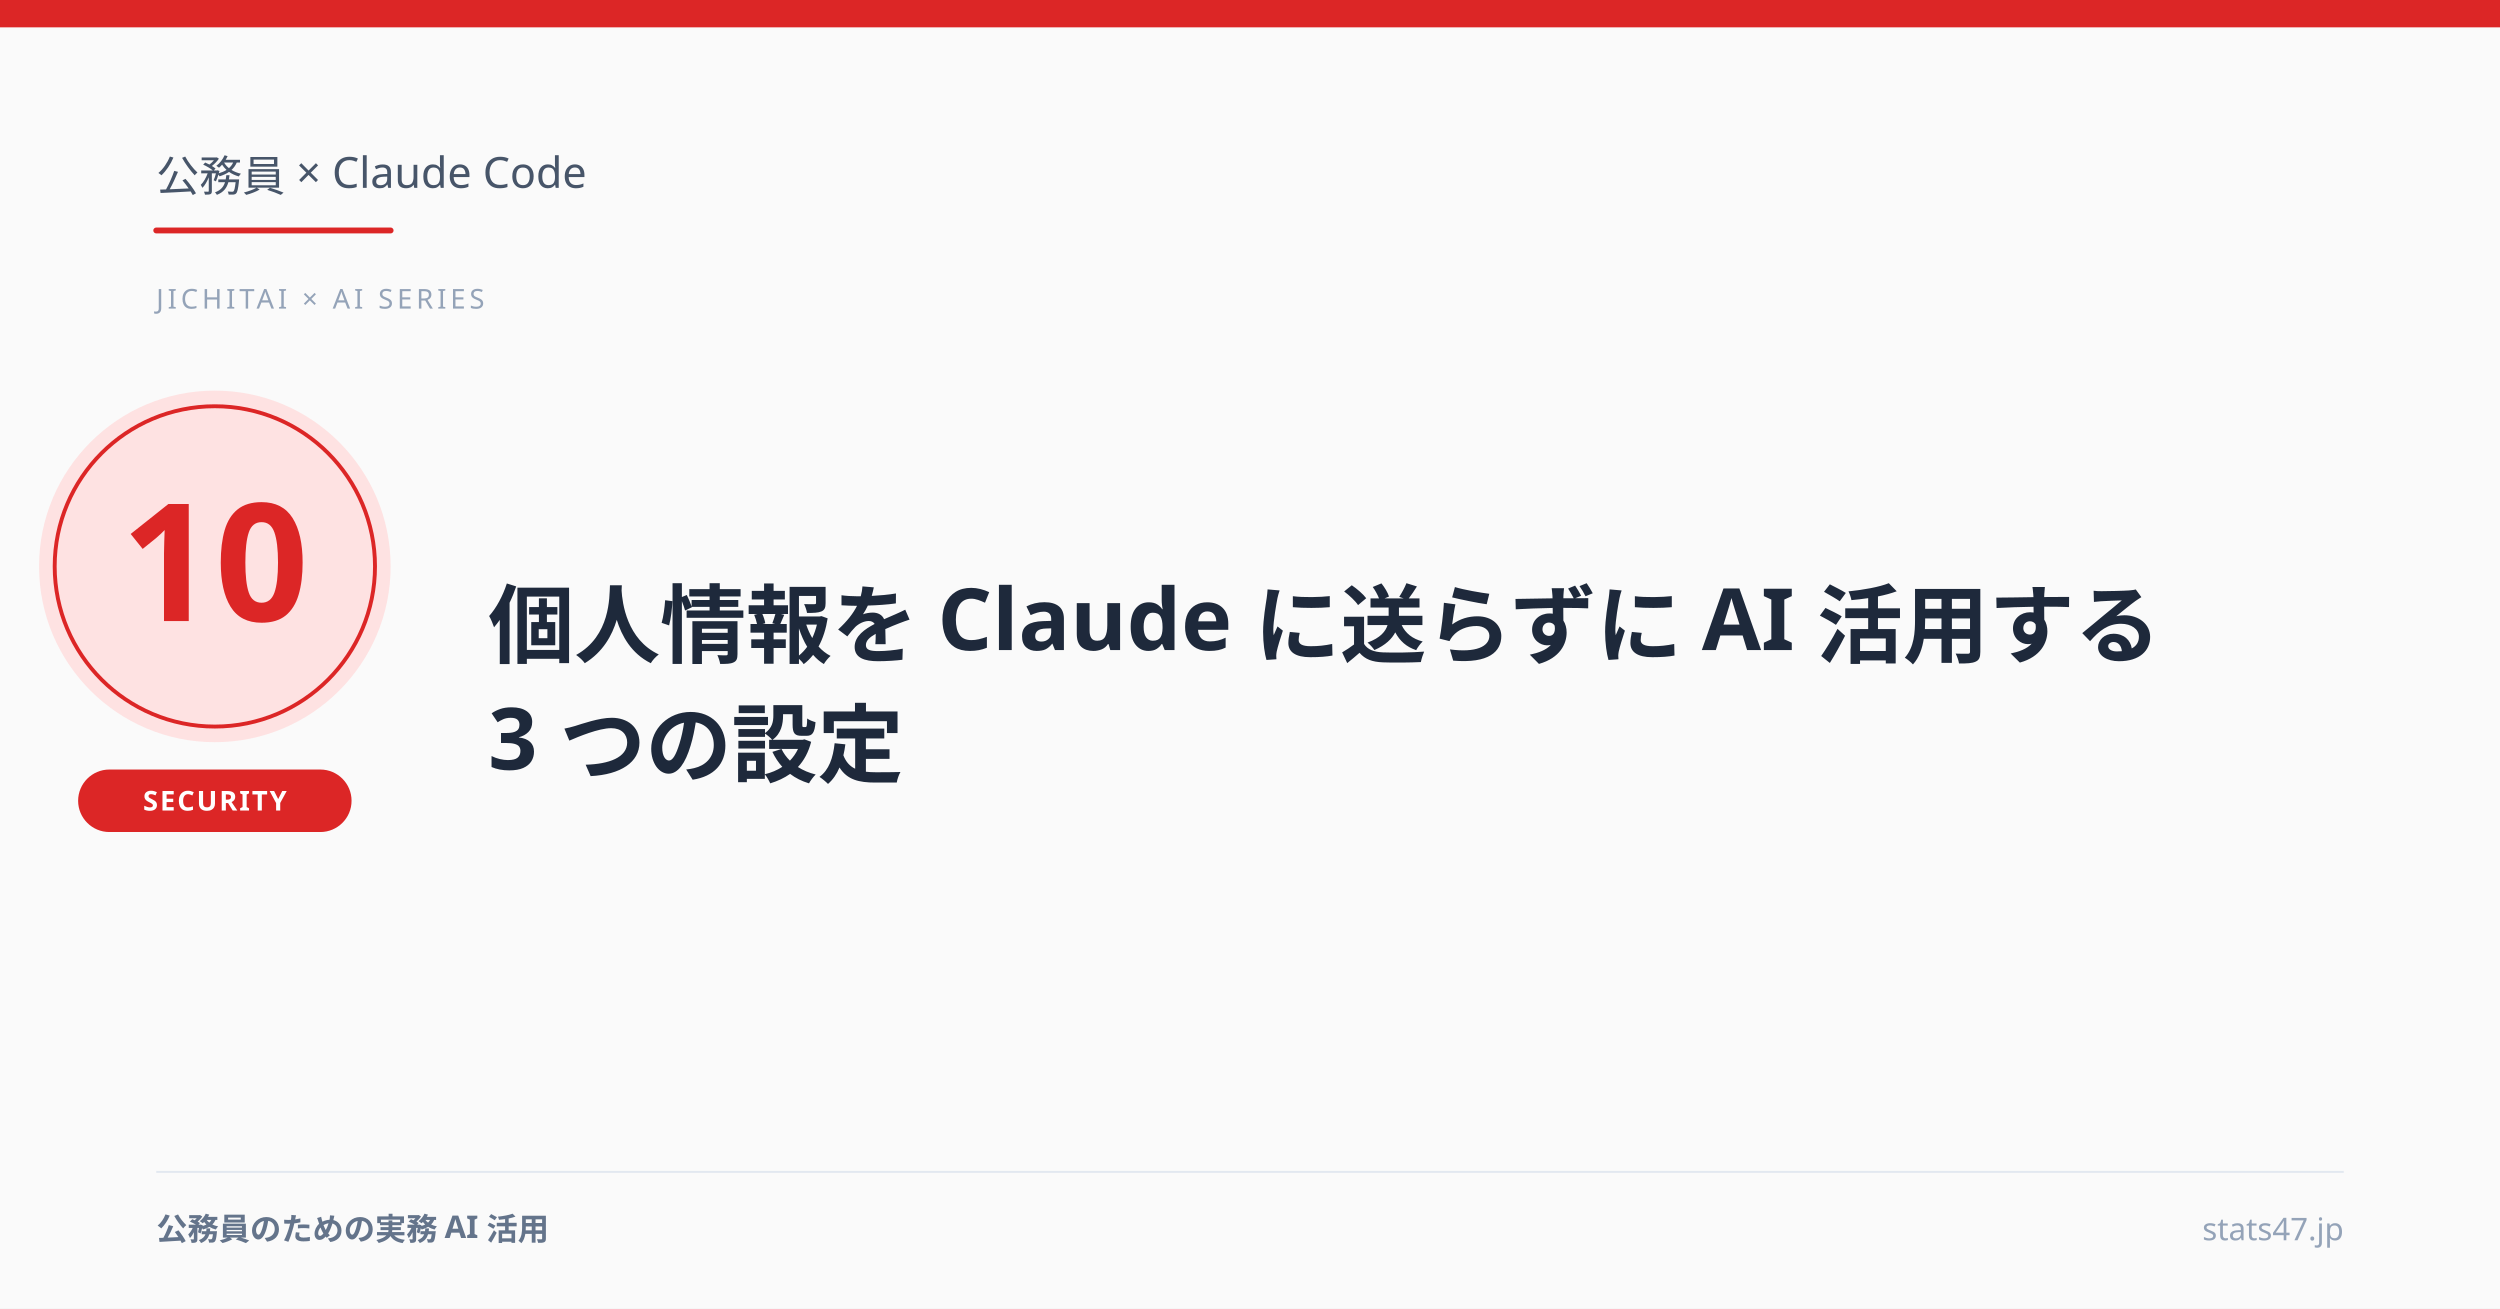
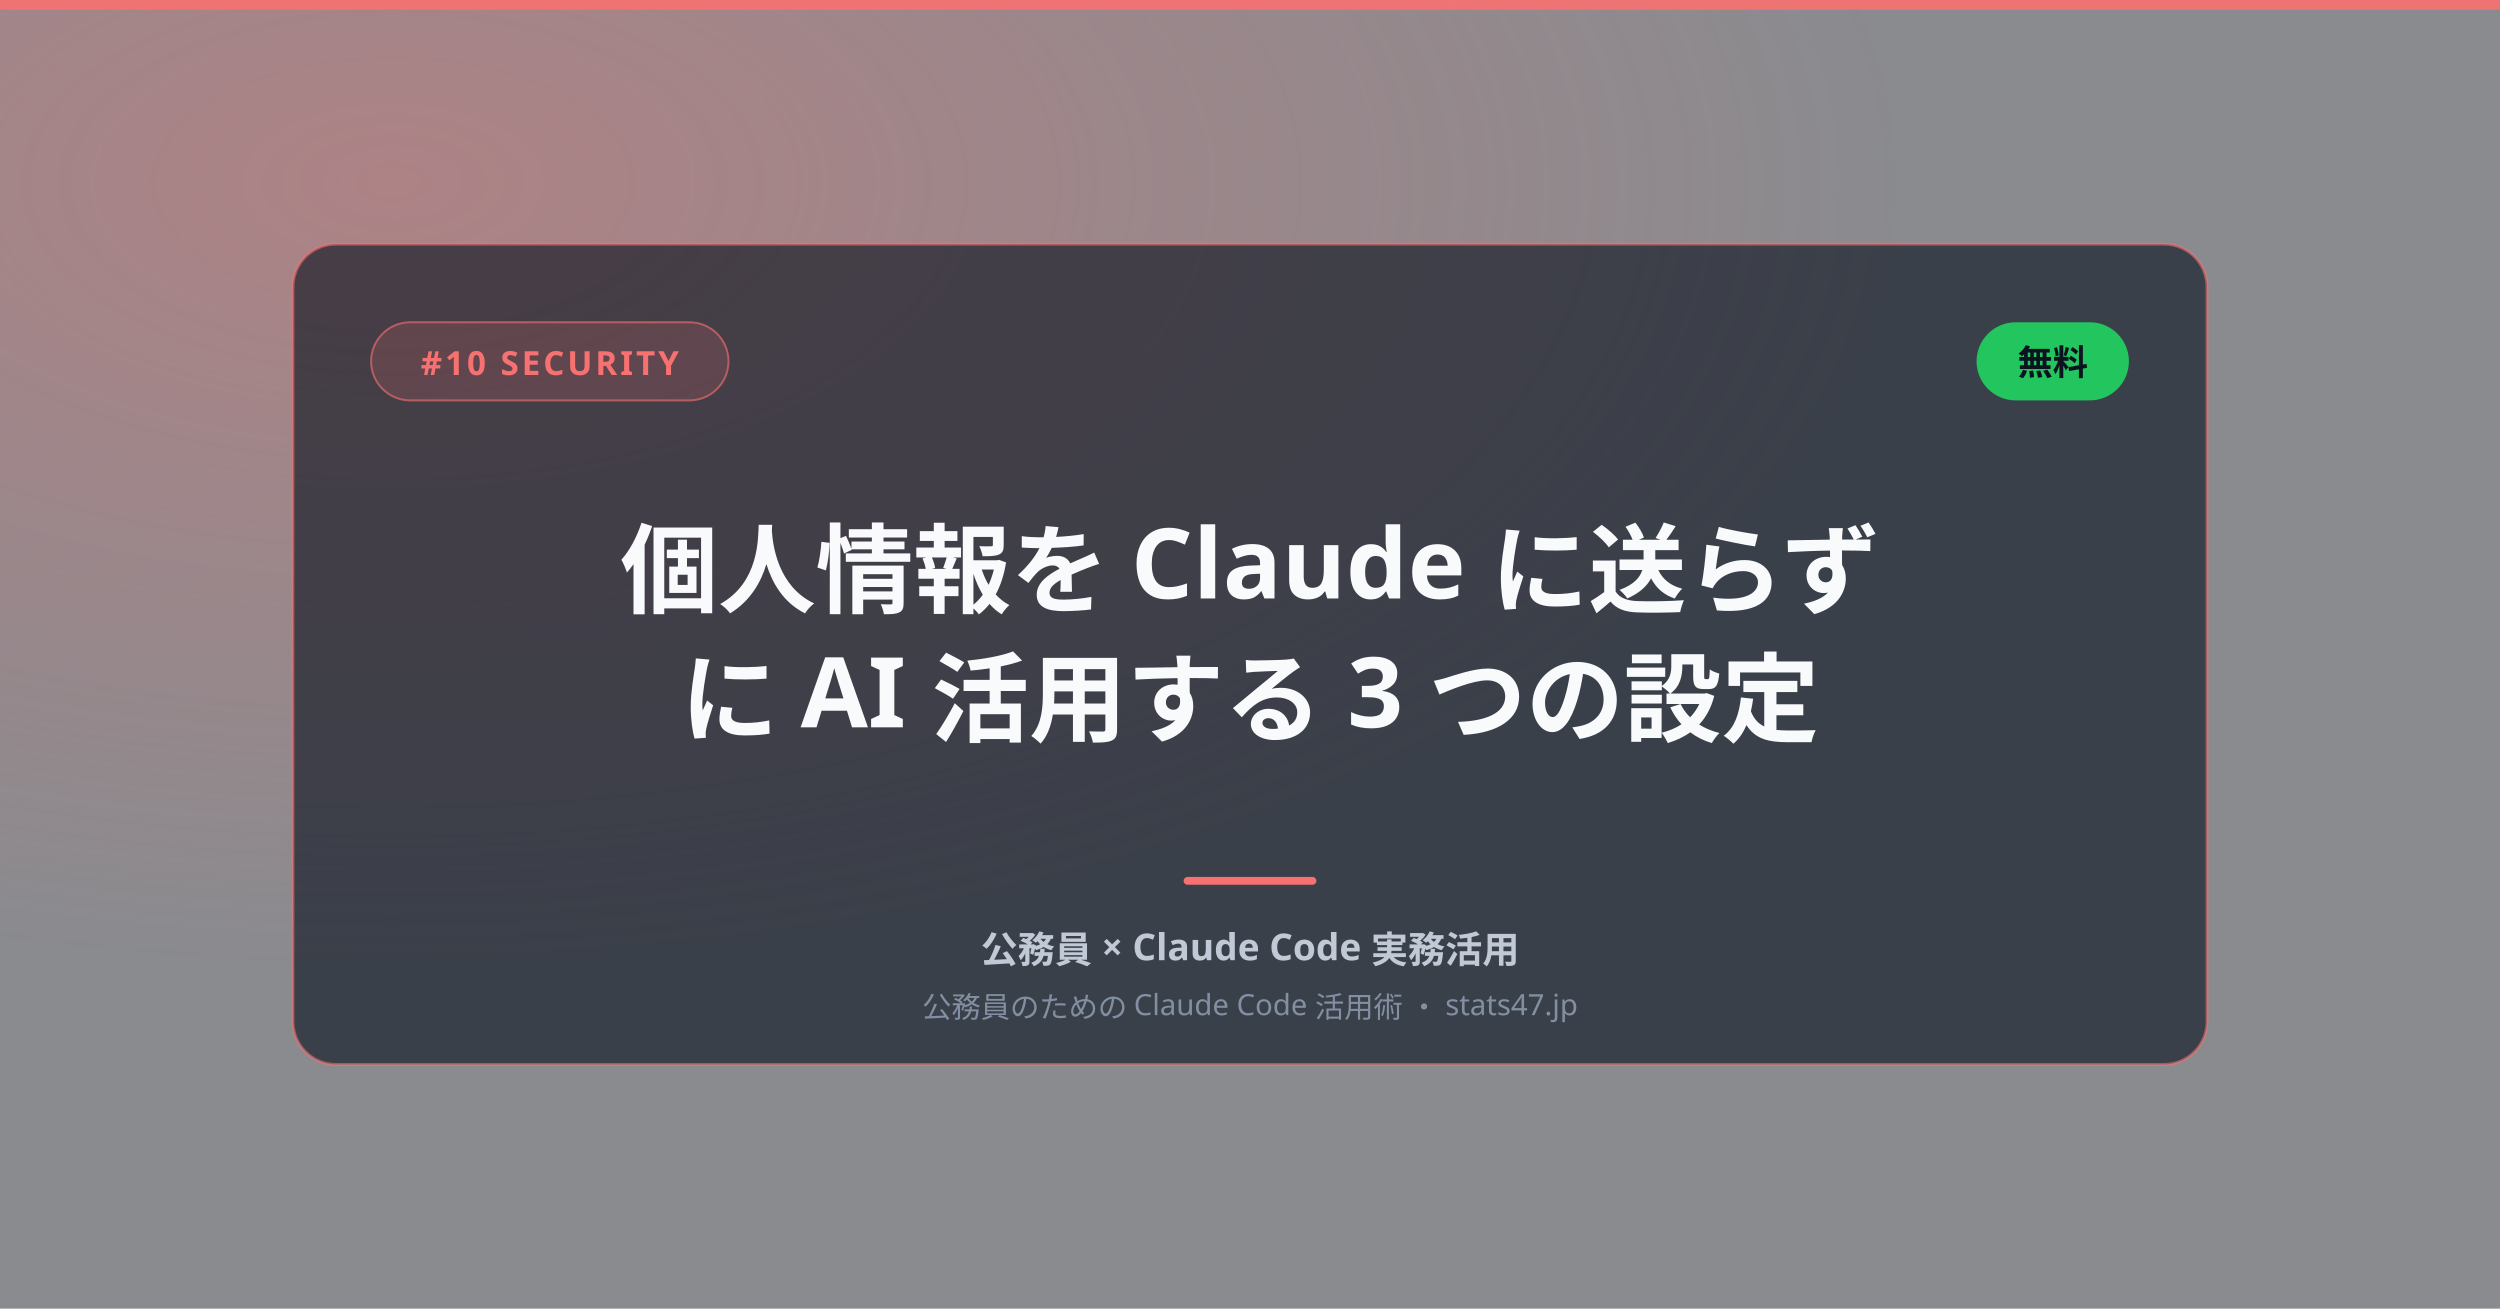
- <svg xmlns="http://www.w3.org/2000/svg" viewBox="0 0 1280 670">
-   <style>
-   text { font-family: 'Hiragino Kaku Gothic ProN', 'Yu Gothic', 'Noto Sans JP', sans-serif; }
- </style>
-   <rect width="1280" height="670" fill="#fafafa" />
-   <rect x="0" y="0" width="1280" height="14" fill="#dc2626" />
-   <text x="80" y="98" font-size="22" font-weight="500" fill="#475569">公務員 × Claude Code</text>
-   <line x1="80" y1="118" x2="200" y2="118" stroke="#dc2626" stroke-width="3" stroke-linecap="round" />
-   <text x="80" y="158" font-size="14" font-weight="500" fill="#94a3b8" letter-spacing="2">JICHITAI × AI SERIES</text>
-   <circle cx="110" cy="290" r="90" fill="#fee2e2" />
-   <circle cx="110" cy="290" r="82" fill="none" stroke="#dc2626" stroke-width="2" />
-   <text x="110" y="318" text-anchor="middle" font-size="84" font-weight="900" fill="#dc2626">10</text>
-   <rect x="40" y="394" width="140" height="32" rx="16" fill="#dc2626" />
-   <text x="110" y="415" text-anchor="middle" font-size="14" font-weight="700" fill="#ffffff" letter-spacing="1">SECURITY</text>
-   <text x="250" y="336" font-size="44" font-weight="bold" fill="#1e293b">個人情報を Claude に送らずに AI 活用する</text>
-   <text x="250" y="394" font-size="44" font-weight="bold" fill="#1e293b">3 つの設定</text>
-   <line x1="80" y1="600" x2="1200" y2="600" stroke="#e2e8f0" stroke-width="1" />
-   <text x="80" y="635" font-size="16" font-weight="600" fill="#64748b">公務員のための実務 AI 活用</text>
-   <text x="1200" y="635" text-anchor="end" font-size="16" font-weight="500" fill="#94a3b8">stats47.jp</text>
+ <svg xmlns="http://www.w3.org/2000/svg" width="1280" height="670" viewBox="0 0 1280 670">
+   <defs>
+     <radialGradient id="tone" cx="16%" cy="14%" r="60%">
+       <stop offset="0%" stop-color="#f87171" stop-opacity="0.32" />
+       <stop offset="100%" stop-color="#f87171" stop-opacity="0" />
+     </radialGradient>
+   </defs>
+   <rect width="1280" height="670" fill="#060a13" opacity="0.44" />
+   <rect width="1280" height="670" fill="url(#tone)" />
+   <rect x="0" y="0" width="1280" height="5" fill="#f87171" opacity="0.9" />
+   <rect x="150" y="125" width="980" height="420" rx="22" fill="#0b1220" fill-opacity="0.62" stroke="#f87171" stroke-opacity="0.55" stroke-width="1.5" />
+   <rect x="190" y="165" width="183" height="40" rx="20" fill="#f87171" fill-opacity="0.16" stroke="#f87171" stroke-opacity="0.6" stroke-width="1" />
+   <text x="281.5" y="192" text-anchor="middle" font-size="17" font-weight="700" letter-spacing="1.5" font-family="'Arial','Helvetica',sans-serif" fill="#f87171">#10  SECURITY</text>
+   <rect x="1012" y="165" width="78" height="40" rx="20" fill="#22c55e" />
+   <text x="1051" y="192" text-anchor="middle" font-size="18" font-weight="800" fill="#0b1220">無料</text>
+   <style>text{font-family:'Hiragino Kaku Gothic ProN','Yu Gothic','Noto Sans JP',sans-serif;}</style>
+   <text x="640" y="310" text-anchor="middle" font-size="50" font-weight="800" fill="#f8fafc">個人情報を Claude に送らず</text>
+   <text x="640" y="376" text-anchor="middle" font-size="50" font-weight="800" fill="#f8fafc">に AI 活用する 3 つの設定</text>
+   <rect x="606" y="449" width="68" height="4" rx="2" fill="#f87171" />
+   <text x="640" y="493" text-anchor="middle" font-size="19" font-weight="600" fill="#cbd5e1" opacity="0.92">公務員 × Claude Code 実務活用</text>
+   <text x="640" y="521" text-anchor="middle" font-size="15" font-weight="500" fill="#94a3b8" opacity="0.8">公務員のための Claude Code 活用術 ・ stats47.jp</text>
</svg>
